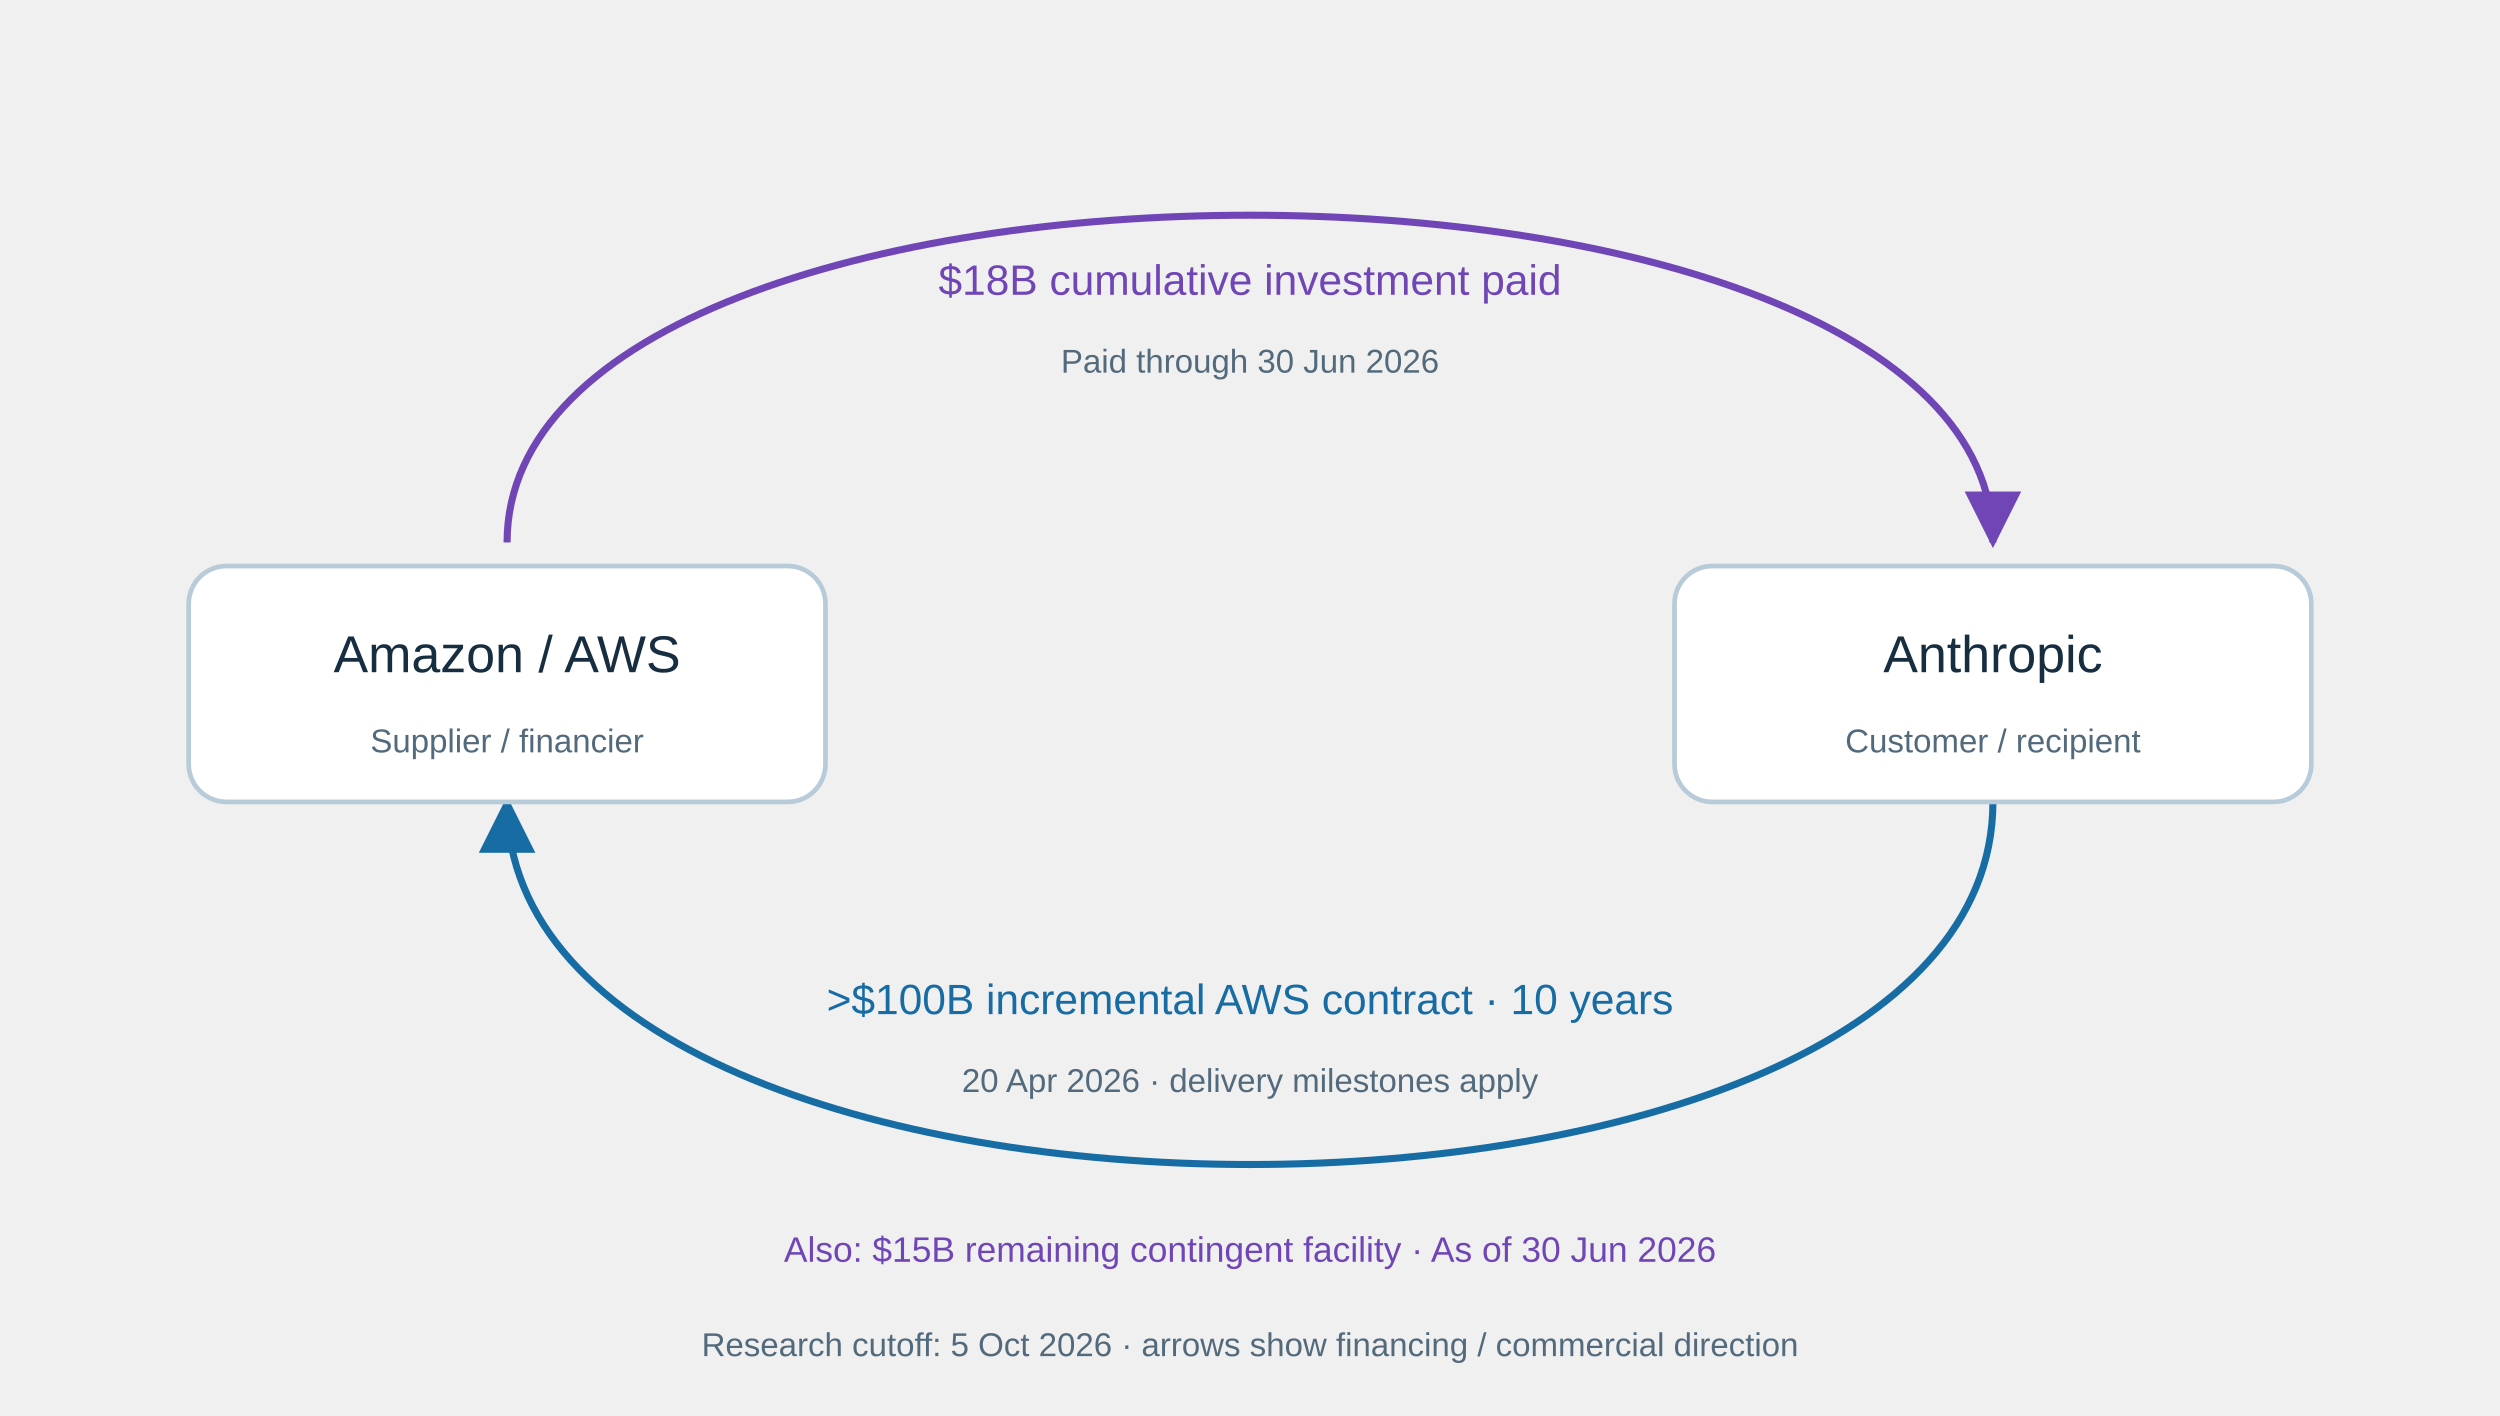
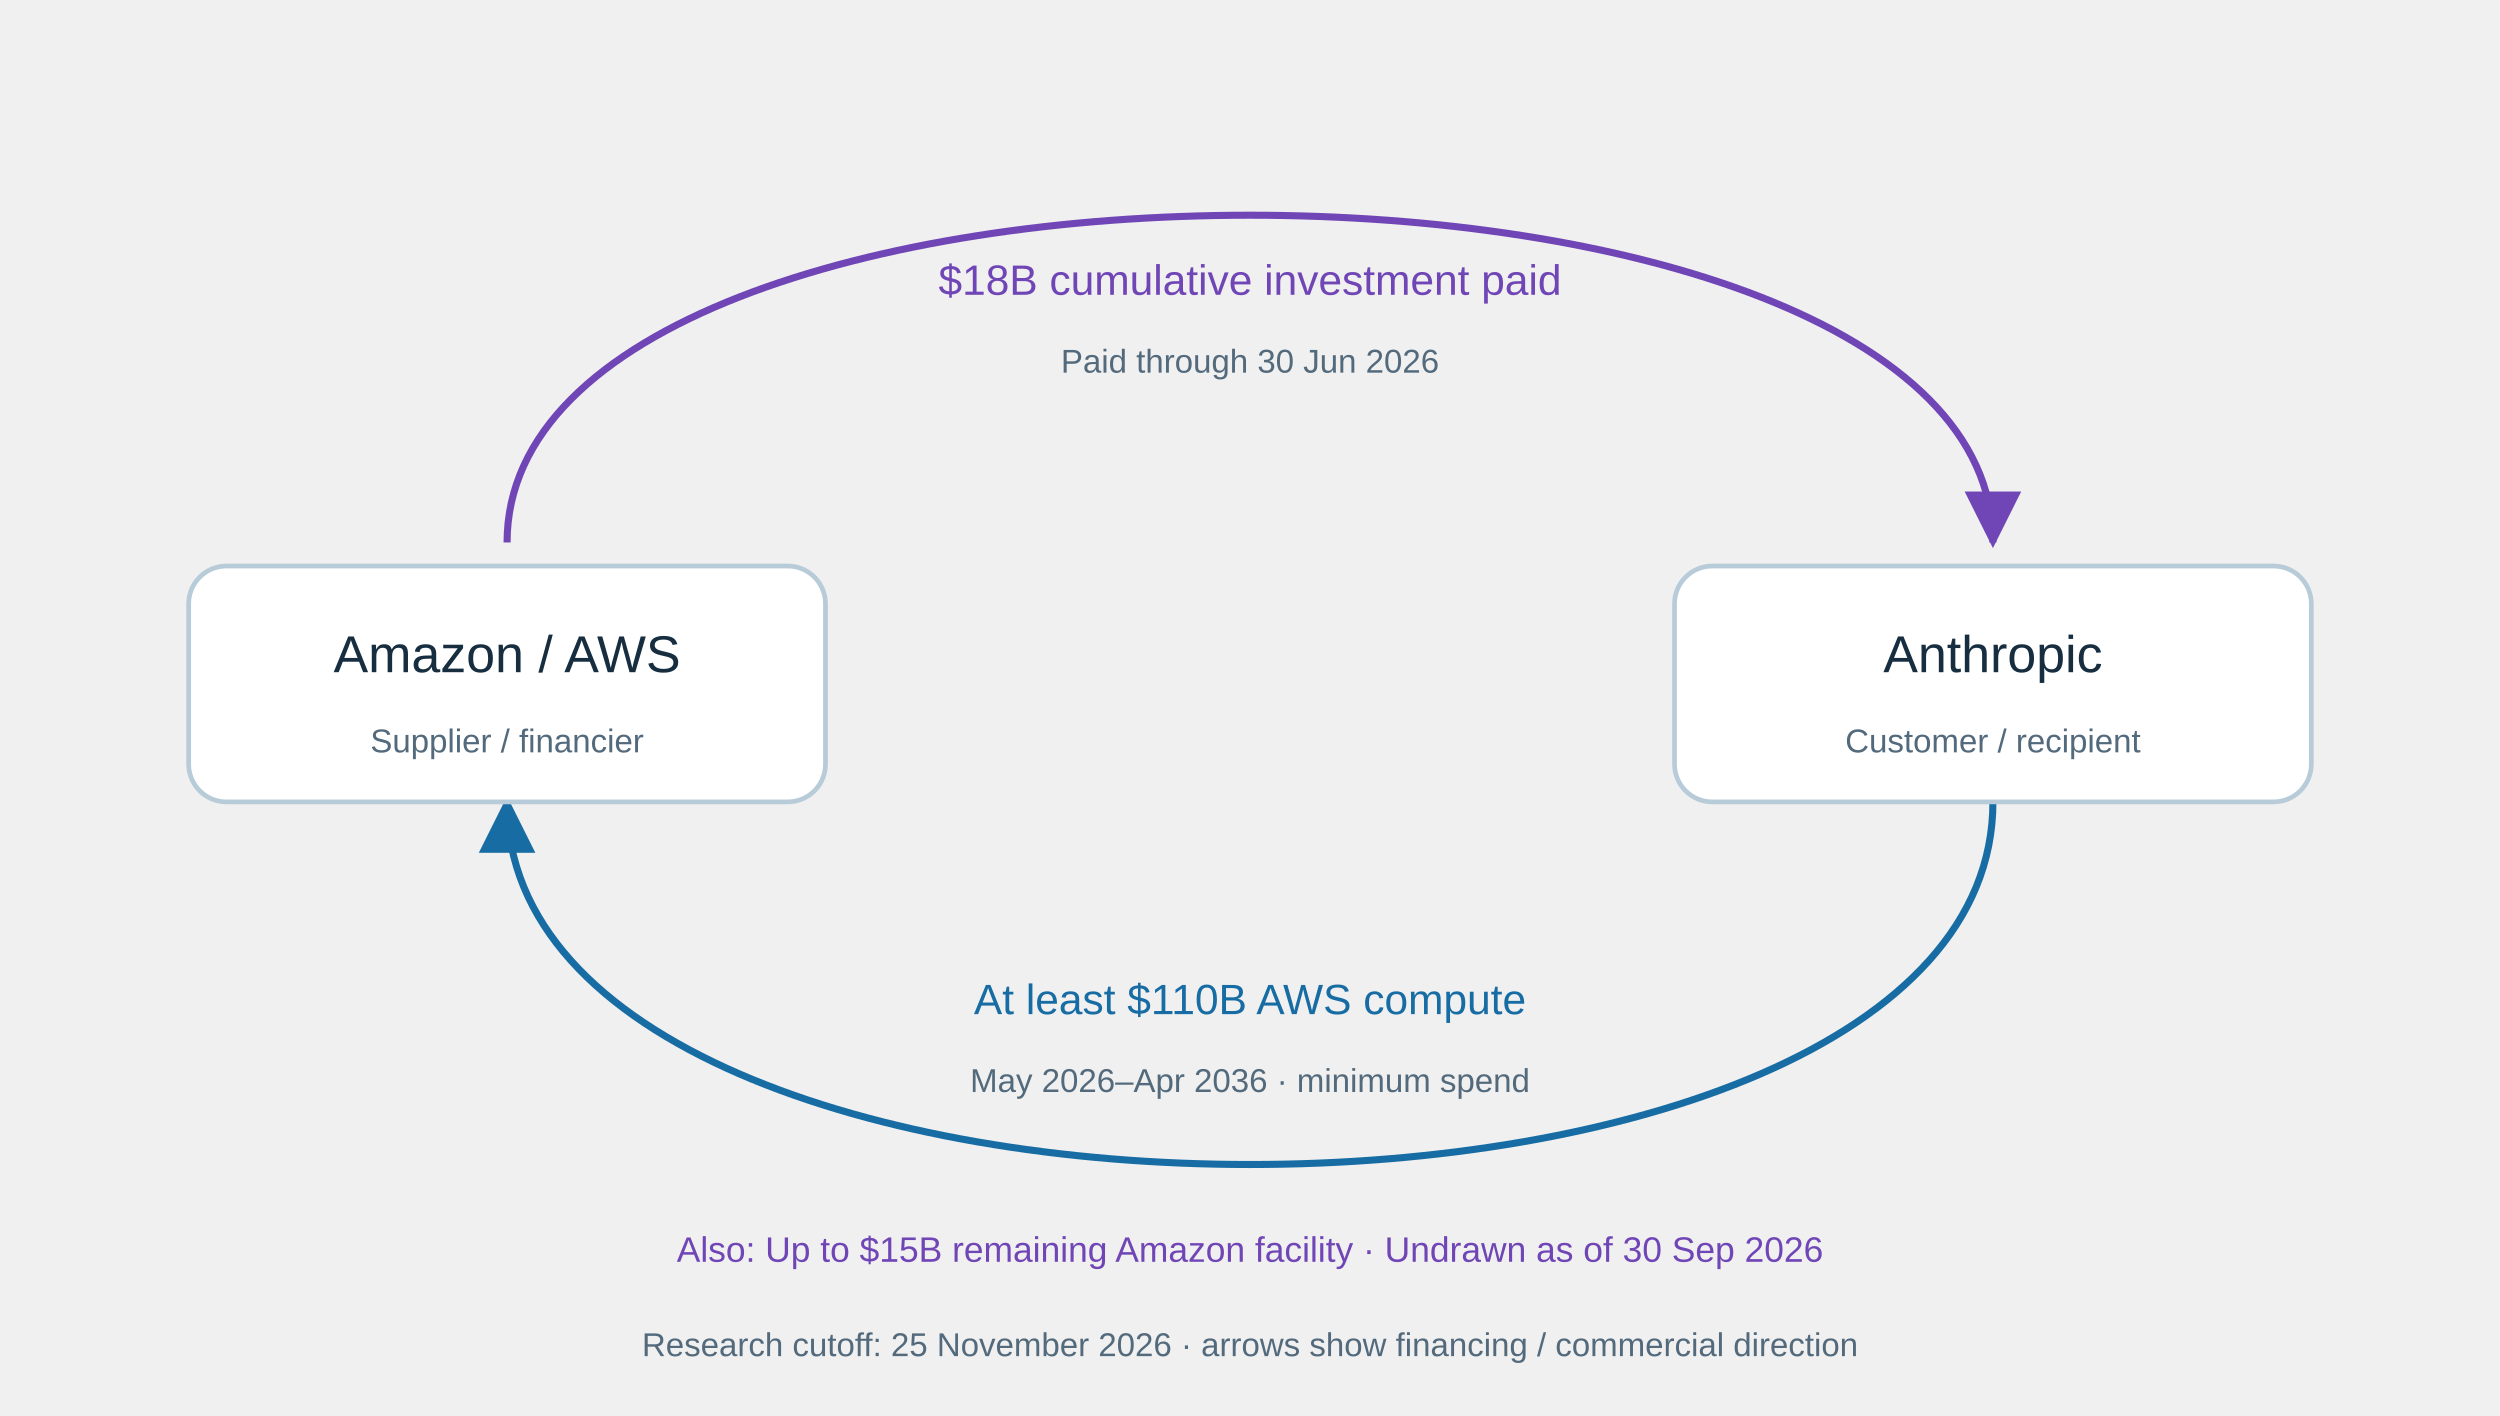
<svg xmlns="http://www.w3.org/2000/svg" viewBox="0 0 1060 600" role="img" aria-labelledby="amazon-anthropic-title amazon-anthropic-desc" style="font-family:Arial,sans-serif;background:#f8fafc">
  <defs>
    <marker id="amazon-anthropic-paid" viewBox="0 0 10 10" refX="9" refY="5" markerWidth="8" markerHeight="8" orient="auto-start-reverse">
      <path d="M0 0 L10 5 L0 10 z" fill="#7045b6" />
    </marker>
    <marker id="amazon-anthropic-commitment" viewBox="0 0 10 10" refX="9" refY="5" markerWidth="8" markerHeight="8" orient="auto-start-reverse">
      <path d="M0 0 L10 5 L0 10 z" fill="#7045b6" />
    </marker>
    <marker id="amazon-anthropic-purchase" viewBox="0 0 10 10" refX="9" refY="5" markerWidth="8" markerHeight="8" orient="auto-start-reverse">
      <path d="M0 0 L10 5 L0 10 z" fill="#176ca4" />
    </marker>
    <marker id="amazon-anthropic-guarantee" viewBox="0 0 10 10" refX="9" refY="5" markerWidth="8" markerHeight="8" orient="auto-start-reverse">
      <path d="M0 0 L10 5 L0 10 z" fill="#a16a0a" />
    </marker>
    <marker id="amazon-anthropic-incentive" viewBox="0 0 10 10" refX="9" refY="5" markerWidth="8" markerHeight="8" orient="auto-start-reverse">
      <path d="M0 0 L10 5 L0 10 z" fill="#aa4280" />
    </marker>
  </defs>
  <path d="M 215 230 C 215 45 845 45 845 230" fill="none" stroke="#7045b6" stroke-width="3" marker-end="url(#amazon-anthropic-paid)" />
  <text x="530" y="125" text-anchor="middle" font-size="18" fill="#7045b6">$18B cumulative investment paid</text>
  <text x="530" y="158" text-anchor="middle" font-size="14" fill="#536a7c">Paid through 30 Jun 2026</text>
  <path d="M 845 340 C 845 545 215 545 215 340" fill="none" stroke="#176ca4" stroke-width="3" marker-end="url(#amazon-anthropic-purchase)" />
-   <text x="530" y="430" text-anchor="middle" font-size="18" fill="#176ca4">&gt;$100B incremental AWS contract · 10 years</text>
-   <text x="530" y="463" text-anchor="middle" font-size="14" fill="#536a7c">20 Apr 2026 · delivery milestones apply</text>
-   <text x="530" y="535" text-anchor="middle" font-size="15" fill="#7045b6">Also: $15B remaining contingent facility · As of 30 Jun 2026</text>
+   <text x="530" y="430" text-anchor="middle" font-size="18" fill="#176ca4">At least $110B AWS compute</text>
+   <text x="530" y="463" text-anchor="middle" font-size="14" fill="#536a7c">May 2026–Apr 2036 · minimum spend</text>
+   <text x="530" y="535" text-anchor="middle" font-size="15" fill="#7045b6">Also: Up to $15B remaining Amazon facility · Undrawn as of 30 Sep 2026</text>
  <rect x="80" y="240" width="270" height="100" rx="16" fill="#fff" stroke="#b8cbd9" stroke-width="2" />
  <text x="215" y="285" text-anchor="middle" font-size="22" fill="#172d40">Amazon / AWS</text>
  <text x="215" y="319" text-anchor="middle" font-size="14" fill="#536a7c">Supplier / financier</text>
  <rect x="710" y="240" width="270" height="100" rx="16" fill="#fff" stroke="#b8cbd9" stroke-width="2" />
  <text x="845" y="285" text-anchor="middle" font-size="22" fill="#172d40">Anthropic</text>
  <text x="845" y="319" text-anchor="middle" font-size="14" fill="#536a7c">Customer / recipient</text>
-   <text x="530" y="575" text-anchor="middle" font-size="14" fill="#536a7c">Research cutoff: 5 Oct 2026 · arrows show financing / commercial direction</text>
+   <text x="530" y="575" text-anchor="middle" font-size="14" fill="#536a7c">Research cutoff: 25 November 2026 · arrows show financing / commercial direction</text>
</svg>
